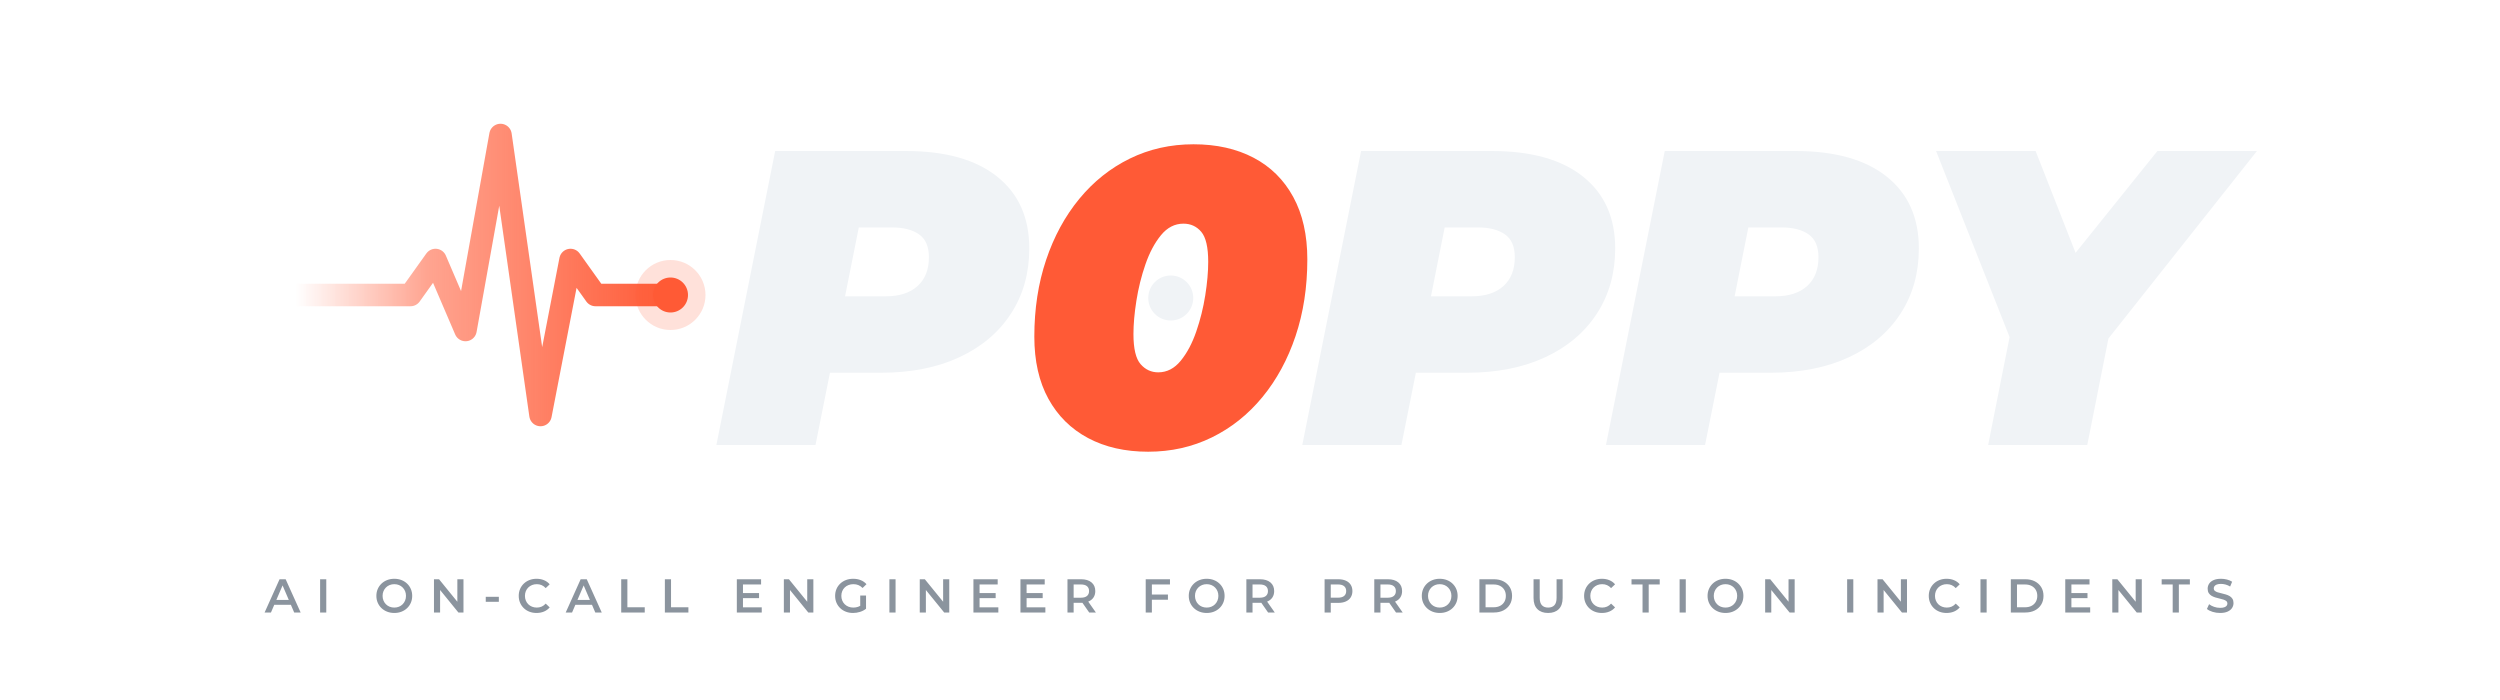
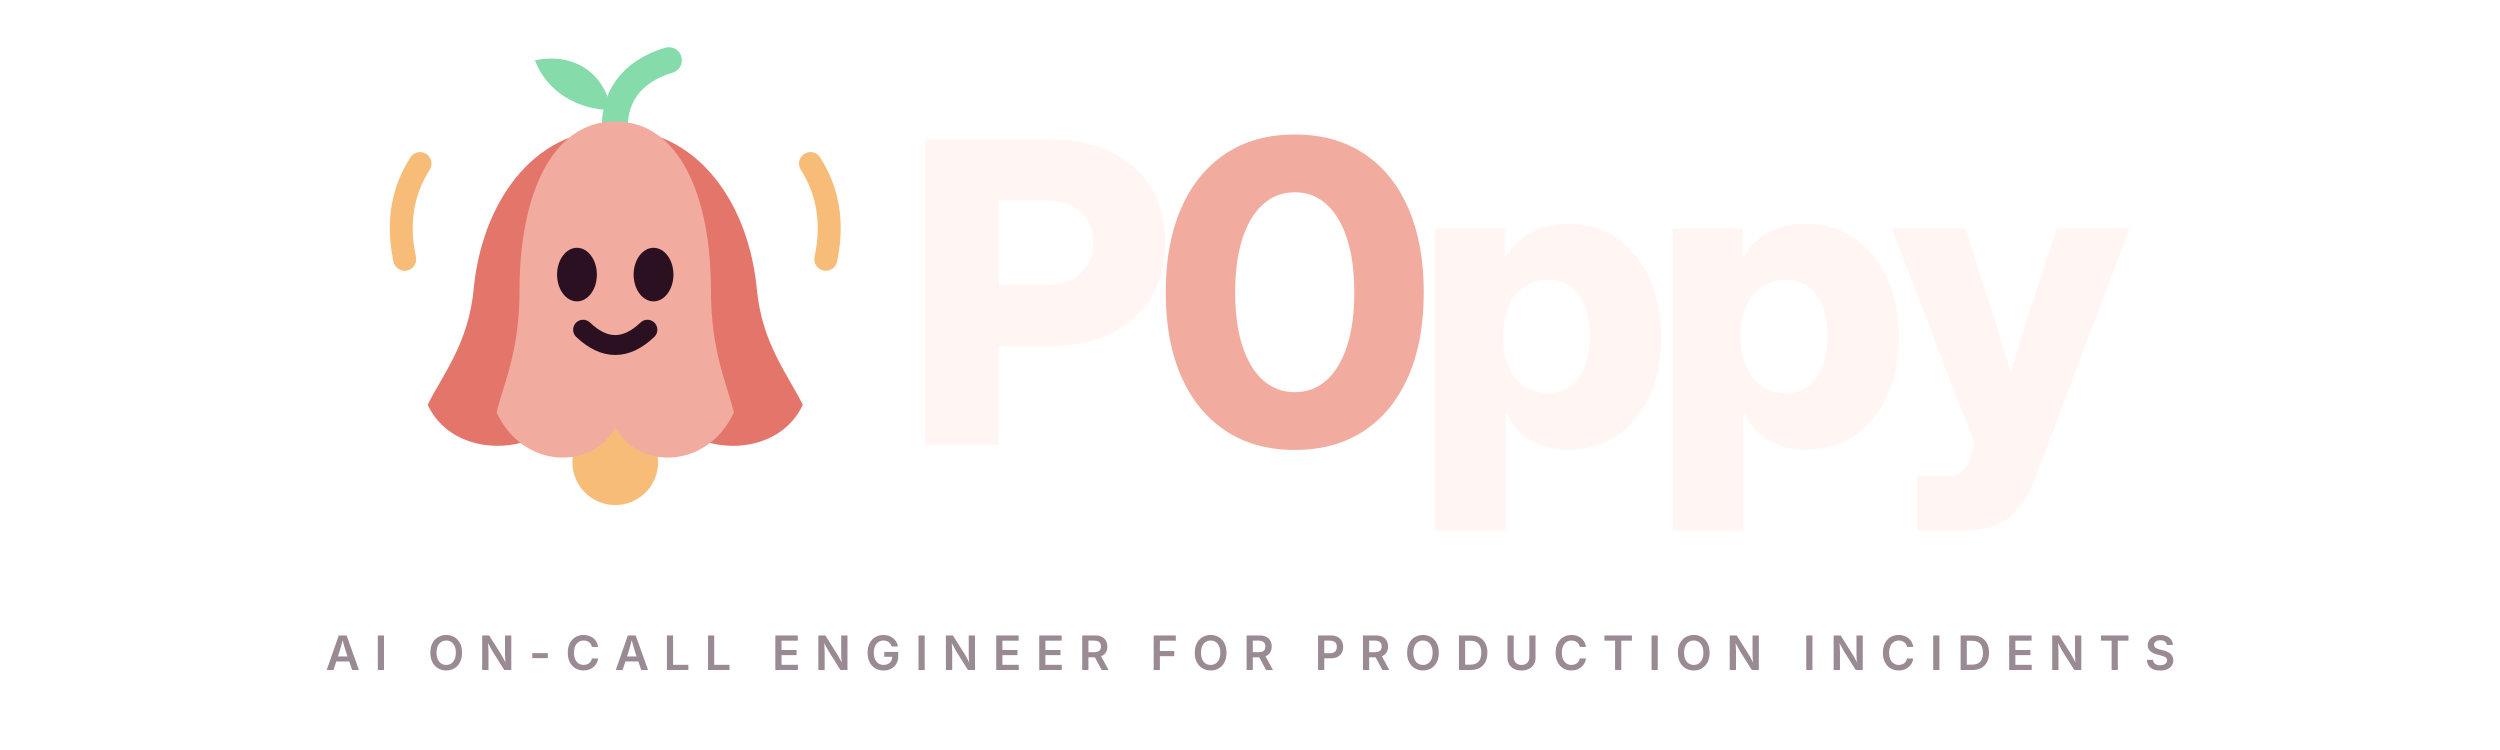
- <svg xmlns="http://www.w3.org/2000/svg" viewBox="0 0 1000 280" width="1000" height="280" role="img" aria-label="P0ppy: AI on-call engineer for production incidents">
-   <defs>
-     <linearGradient id="fade" x1="0" x2="1" y1="0" y2="0">
-       <stop offset="0" stop-color="#FF5A36" stop-opacity="0" />
-       <stop offset="0.35" stop-color="#FF5A36" stop-opacity="0.55" />
-       <stop offset="1" stop-color="#FF5A36" stop-opacity="1" />
-     </linearGradient>
-   </defs>
-   <path d="M118.2 118 h46 l10 -14 l12 28 l14 -78 l16 112 l12 -62 l10 14 h30" fill="none" stroke="url(#fade)" stroke-width="9" stroke-linecap="round" stroke-linejoin="round" />
-   <circle cx="268.2" cy="118" r="7" fill="#FF5A36" />
-   <circle cx="268.2" cy="118" r="14" fill="#FF5A36" fill-opacity="0.18" />
+ <svg xmlns="http://www.w3.org/2000/svg" viewBox="0 0 1000 300" width="1000" height="300" role="img" aria-label="P0ppy: AI on-call engineer for production incidents">
+   <g transform="translate(148.1 14.9) scale(3.0625)">
+     <path d="M32 13C31.5 8 34 4.5 39 3" fill="none" stroke="#86dbab" stroke-width="3.4" stroke-linecap="round" />
+     <path d="M31.5 9.5C27 9.5 23 7 21.5 3C26.5 2 30.5 4.5 31.5 9.5Z" fill="#86dbab" />
+     <circle cx="32" cy="55.5" r="5.6" fill="#f7bd78" />
+     <path d="M32 12C21 12 14.5 22 13.5 33C12.8 40 9.5 44 7.5 48C10.5 54.5 20 55 25 50H39C44 55 53.5 54.5 56.5 48C54.5 44 51.2 40 50.5 33C49.5 22 43 12 32 12Z" fill="#e4756b" />
+     <path d="M32 11C23.5 11 19.5 21 19.5 33C19.5 41 17.5 45 16.5 49C20 56.5 29 56.5 32 51C35 56.5 44 56.5 47.5 49C46.5 45 44.5 41 44.5 33C44.5 21 40.5 11 32 11Z" fill="#f2ab9f" />
+     <ellipse cx="27" cy="31" rx="2.6" ry="3.5" fill="#2b1022" />
+     <ellipse cx="37" cy="31" rx="2.6" ry="3.5" fill="#2b1022" />
+     <path d="M27.8 38.2q4.2 4 8.4 0" fill="none" stroke="#2b1022" stroke-width="2.6" stroke-linecap="round" />
+     <path d="M6.5 16.5Q3 22 4.5 29" fill="none" stroke="#f7bd78" stroke-width="3" stroke-linecap="round" />
+     <path d="M57.5 16.5Q61 22 59.5 29" fill="none" stroke="#f7bd78" stroke-width="3" stroke-linecap="round" />
+   </g>
  <g>
-     <path fill="#F0F3F6" d="M286.556 178.0 310.076 60.4H362.324Q386.012 60.4 398.864 70.648Q411.716 80.896 411.716 99.376Q411.716 114.16 404.408 125.416Q397.1 136.672 383.744 142.888Q370.388 149.104 352.244 149.104H314.276L335.444 131.8L326.204 178.0ZM334.436 136.504 320.492 118.528H354.26Q362.492 118.528 367.028 114.412Q371.564 110.296 371.564 102.904Q371.564 96.52 367.616 93.748Q363.668 90.976 356.78 90.976H326.036L347.204 72.496Z" />
-     <path fill="#FF5A36" d="M459.26 180.688Q445.484 180.688 435.236 175.228Q424.988 169.768 419.36 159.52Q413.732 149.272 413.732 134.656Q413.732 118.024 418.436 103.996Q423.14 89.968 431.708 79.552Q440.276 69.136 451.952 63.424Q463.628 57.712 477.404 57.712Q491.18 57.712 501.428 63.088Q511.676 68.464 517.304 78.796Q522.932 89.128 522.932 103.744Q522.932 120.376 518.228 134.404Q513.524 148.432 504.956 158.848Q496.388 169.264 484.712 174.976Q473.036 180.688 459.26 180.688ZM463.292 148.936Q468.5 148.936 472.28 144.316Q476.06 139.696 478.496 132.64Q480.932 125.584 482.108 118.108Q483.284 110.632 483.284 104.752Q483.284 96.016 480.512 92.74Q477.74 89.464 473.372 89.464Q468.164 89.464 464.384 94.084Q460.604 98.704 458.168 105.76Q455.732 112.816 454.556 120.292Q453.38 127.768 453.38 133.648Q453.38 142.384 456.236 145.66Q459.092 148.936 463.292 148.936Z" />
-     <path fill="#F0F3F6" d="M520.916 178.0 544.436 60.4H596.684Q620.372 60.4 633.224 70.648Q646.076 80.896 646.076 99.376Q646.076 114.16 638.768 125.416Q631.46 136.672 618.104 142.888Q604.748 149.104 586.604 149.104H548.636L569.804 131.8L560.564 178.0ZM568.796 136.504 554.852 118.528H588.62Q596.852 118.528 601.388 114.412Q605.924 110.296 605.924 102.904Q605.924 96.52 601.976 93.748Q598.028 90.976 591.14 90.976H560.396L581.564 72.496Z" />
-     <path fill="#F0F3F6" d="M642.38 178.0 665.9 60.4H718.148Q741.836 60.4 754.688 70.648Q767.54 80.896 767.54 99.376Q767.54 114.16 760.232 125.416Q752.924 136.672 739.568 142.888Q726.212 149.104 708.068 149.104H670.1L691.268 131.8L682.028 178.0ZM690.26 136.504 676.316 118.528H710.084Q718.316 118.528 722.852 114.412Q727.388 110.296 727.388 102.904Q727.388 96.52 723.44 93.748Q719.492 90.976 712.604 90.976H681.86L703.028 72.496Z" />
-     <path fill="#F0F3F6" d="M795.26 178.0 805.508 126.424 809.876 150.112 774.428 60.4H814.244L838.436 122.056H813.404L862.964 60.4H902.78L831.716 150.112L845.156 126.424L834.908 178.0Z" />
+     <path fill="#FFF6F4" d="M370.095 178.0V55.773H420.072Q434.241 55.773 444.58 60.815Q454.919 65.857 460.525 75.118Q466.131 84.379 466.131 97.091Q466.131 109.74 460.486 119.033Q454.84 128.325 444.462 133.377Q434.083 138.428 419.915 138.428H386.768V113.957H418.021Q423.997 113.957 428.3 111.886Q432.603 109.816 434.959 106.023Q437.315 102.229 437.315 97.091Q437.315 91.871 434.959 88.128Q432.603 84.386 428.3 82.316Q423.997 80.245 418.021 80.245H399.574V178.0Z" />
+     <path fill="#F2AB9F" d="M517.885 179.969Q501.802 179.969 490.234 172.31Q478.665 164.652 472.472 150.543Q466.279 136.433 466.279 116.938Q466.279 97.422 472.47 83.283Q478.661 69.143 490.222 61.474Q501.783 53.805 517.884 53.805Q534.047 53.805 545.593 61.463Q557.14 69.122 563.324 83.272Q569.507 97.422 569.507 116.976Q569.507 136.448 563.324 150.581Q557.14 164.714 545.593 172.341Q534.047 179.969 517.885 179.969ZM517.9 156.869Q525.312 156.869 530.645 152.055Q535.979 147.241 538.85 138.298Q541.721 129.355 541.721 116.961Q541.721 104.5 538.85 95.547Q535.979 86.594 530.633 81.75Q525.287 76.905 517.912 76.905Q510.536 76.905 505.172 81.75Q499.807 86.594 496.936 95.547Q494.065 104.5 494.065 116.961Q494.065 129.355 496.936 138.298Q499.807 147.241 505.178 152.055Q510.55 156.869 517.9 156.869Z" />
+     <path fill="#FFF6F4" d="M574.022 212.289V91.375H601.978V102.676H602.329Q604.931 98.272 608.605 95.354Q612.278 92.435 616.998 90.96Q621.718 89.485 627.296 89.485Q638.305 89.485 646.661 95.207Q655.016 100.93 659.755 111.092Q664.493 121.254 664.493 134.563Q664.493 148.226 659.848 158.419Q655.203 168.612 646.817 174.251Q638.43 179.89 627.047 179.89Q621.344 179.89 616.652 178.197Q611.96 176.504 608.4 173.223Q604.84 169.941 602.595 165.124H602.306V212.289ZM619.116 157.302Q624.356 157.302 628.103 154.577Q631.851 151.852 633.885 146.753Q635.919 141.654 635.919 134.563Q635.919 127.452 633.885 122.416Q631.851 117.379 628.103 114.654Q624.356 111.929 619.116 111.929Q613.82 111.929 609.753 114.733Q605.686 117.536 603.422 122.593Q601.158 127.649 601.158 134.563Q601.158 141.457 603.422 146.575Q605.686 151.694 609.753 154.498Q613.82 157.302 619.116 157.302Z" />
+     <path fill="#FFF6F4" d="M669.083 212.289V91.375H697.039V102.676H697.39Q699.993 98.272 703.666 95.354Q707.339 92.435 712.059 90.96Q716.779 89.485 722.357 89.485Q733.366 89.485 741.722 95.207Q750.077 100.93 754.816 111.092Q759.554 121.254 759.554 134.563Q759.554 148.226 754.909 158.419Q750.265 168.612 741.878 174.251Q733.491 179.89 722.108 179.89Q716.405 179.89 711.713 178.197Q707.021 176.504 703.461 173.223Q699.901 169.941 697.656 165.124H697.368V212.289ZM714.177 157.302Q719.417 157.302 723.165 154.577Q726.912 151.852 728.946 146.753Q730.98 141.654 730.98 134.563Q730.98 127.452 728.946 122.416Q726.912 117.379 723.165 114.654Q719.417 111.929 714.177 111.929Q708.881 111.929 704.814 114.733Q700.747 117.536 698.483 122.593Q696.219 127.649 696.219 134.563Q696.219 141.457 698.483 146.575Q700.747 151.694 704.814 154.498Q708.881 157.302 714.177 157.302Z" />
+     <path fill="#FFF6F4" d="M766.858 212.289V190.383H778.88Q781.837 190.383 783.554 189.556Q785.272 188.73 786.371 186.838Q787.471 184.946 788.491 181.773L789.945 177.823L756.643 91.375H786.201L798.981 131.275Q801.547 139.442 803.856 147.703Q806.164 155.963 808.402 164.192H800.346Q802.459 155.963 804.746 147.671Q807.033 139.38 809.642 131.275L822.655 91.375H851.905L814.511 190.213Q811.591 198.032 807.69 202.903Q803.788 207.774 798.446 210.032Q793.105 212.289 785.863 212.289Q781.236 212.289 776.36 212.289Q771.484 212.289 766.858 212.289Z" />
  </g>
-   <circle cx="468.3" cy="119.2" r="9" fill="#F0F3F6" />
-   <path fill="#8B949E" d="M105.844 245.0 111.823 231.7H114.262L120.258 245.0H117.674L112.536 233.017H113.523L108.385 245.0ZM108.607 241.921 109.267 239.981H116.444L117.121 241.921Z M128.045 245.0V231.7H130.511V245.0Z M157.727 245.188Q156.181 245.188 154.866 244.675Q153.551 244.162 152.585 243.238Q151.62 242.314 151.084 241.07Q150.548 239.826 150.548 238.349Q150.548 236.872 151.084 235.629Q151.62 234.387 152.587 233.46Q153.555 232.533 154.864 232.022Q156.173 231.512 157.722 231.512Q159.274 231.512 160.577 232.019Q161.88 232.527 162.844 233.449Q163.809 234.37 164.344 235.618Q164.88 236.866 164.88 238.35Q164.88 239.835 164.344 241.083Q163.809 242.331 162.844 243.252Q161.88 244.173 160.577 244.681Q159.274 245.188 157.727 245.188ZM157.722 243.032Q158.73 243.032 159.579 242.685Q160.427 242.339 161.058 241.707Q161.689 241.075 162.041 240.221Q162.393 239.367 162.393 238.345Q162.393 237.323 162.043 236.475Q161.692 235.627 161.061 234.995Q160.43 234.362 159.58 234.015Q158.73 233.668 157.722 233.668Q156.715 233.668 155.861 234.016Q155.008 234.363 154.373 234.997Q153.739 235.631 153.387 236.479Q153.035 237.328 153.035 238.345Q153.035 239.361 153.386 240.215Q153.737 241.069 154.37 241.706Q155.003 242.344 155.859 242.688Q156.715 243.032 157.722 243.032Z M173.588 245.0V231.7H175.62L183.956 241.945H182.94V231.7H185.391V245.0H183.36L175.024 234.755H176.039V245.0Z M194.301 240.71V238.721H199.538V240.71Z M214.603 245.188Q213.074 245.188 211.773 244.685Q210.472 244.181 209.516 243.258Q208.56 242.336 208.026 241.088Q207.491 239.839 207.491 238.35Q207.491 236.861 208.026 235.612Q208.56 234.364 209.525 233.442Q210.489 232.519 211.79 232.015Q213.09 231.512 214.62 231.512Q216.246 231.512 217.599 232.072Q218.953 232.632 219.875 233.725L218.284 235.243Q217.563 234.452 216.669 234.06Q215.774 233.668 214.732 233.668Q213.698 233.668 212.831 234.012Q211.963 234.356 211.323 234.983Q210.683 235.611 210.331 236.468Q209.978 237.325 209.978 238.35Q209.978 239.375 210.331 240.232Q210.683 241.089 211.323 241.717Q211.963 242.344 212.831 242.688Q213.698 243.032 214.732 243.032Q215.774 243.032 216.669 242.64Q217.563 242.248 218.284 241.44L219.875 242.958Q218.953 244.049 217.599 244.619Q216.246 245.188 214.603 245.188Z M226.285 245.0 232.264 231.7H234.703L240.699 245.0H238.115L232.977 233.017H233.964L228.826 245.0ZM229.048 241.921 229.708 239.981H236.885L237.562 241.921Z M248.486 245.0V231.7H250.952V242.913H257.899V245.0Z M265.947 245.0V231.7H268.413V242.913H275.36V245.0Z M294.732 245.0V231.7H304.435V233.775H297.188V242.925H304.699V245.0ZM297 239.258V237.236H303.623V239.258Z M313.542 245.0V231.7H315.574L323.91 241.945H322.894V231.7H325.345V245.0H323.314L314.978 234.755H315.993V245.0Z M341.215 245.188Q339.666 245.188 338.357 244.685Q337.048 244.181 336.084 243.258Q335.119 242.336 334.585 241.088Q334.05 239.839 334.05 238.35Q334.05 236.861 334.585 235.612Q335.119 234.364 336.093 233.442Q337.067 232.519 338.378 232.015Q339.69 231.512 341.26 231.512Q342.938 231.512 344.296 232.061Q345.655 232.61 346.595 233.68L345.033 235.198Q344.257 234.409 343.352 234.039Q342.447 233.668 341.372 233.668Q340.317 233.668 339.429 234.012Q338.541 234.356 337.891 234.983Q337.242 235.611 336.89 236.467Q336.537 237.323 336.537 238.35Q336.537 239.356 336.89 240.213Q337.242 241.07 337.891 241.706Q338.541 242.341 339.418 242.687Q340.295 243.032 341.348 243.032Q342.34 243.032 343.26 242.717Q344.181 242.403 345.014 241.66L346.414 243.497Q345.38 244.331 344.004 244.759Q342.628 245.188 341.215 245.188ZM346.414 243.497 344.091 243.175V238.204H346.414Z M355.76 245.0V231.7H358.226V245.0Z M367.901 245.0V231.7H369.933L378.269 241.945H377.253V231.7H379.704V245.0H377.673L369.337 234.755H370.352V245.0Z M389.371 245.0V231.7H399.074V233.775H391.827V242.925H399.338V245.0ZM391.639 239.258V237.236H398.262V239.258Z M408.181 245.0V231.7H417.884V233.775H410.637V242.925H418.148V245.0ZM410.449 239.258V237.236H417.072V239.258Z M426.991 245.0V231.7H432.427Q435.089 231.7 436.602 232.958Q438.115 234.216 438.115 236.435Q438.115 237.891 437.432 238.945Q436.749 239.998 435.482 240.562Q434.214 241.127 432.451 241.127H428.355L429.457 240.012V245.0ZM435.68 245.0 432.313 240.172H434.962L438.351 245.0ZM429.457 240.274 428.355 239.085H432.348Q433.974 239.085 434.801 238.385Q435.628 237.686 435.628 236.435Q435.628 235.167 434.801 234.476Q433.974 233.785 432.348 233.785H428.355L429.457 232.579Z M458.284 245.0V231.7H467.987V233.775H460.75V245.0ZM460.545 239.9V237.825H467.175V239.9Z M482.684 245.188Q481.138 245.188 479.823 244.675Q478.508 244.162 477.542 243.238Q476.577 242.314 476.041 241.07Q475.505 239.826 475.505 238.349Q475.505 236.872 476.041 235.629Q476.577 234.387 477.544 233.46Q478.512 232.533 479.821 232.022Q481.13 231.512 482.679 231.512Q484.231 231.512 485.534 232.019Q486.837 232.527 487.801 233.449Q488.766 234.37 489.301 235.618Q489.837 236.866 489.837 238.35Q489.837 239.835 489.301 241.083Q488.766 242.331 487.801 243.252Q486.837 244.173 485.534 244.681Q484.231 245.188 482.684 245.188ZM482.679 243.032Q483.687 243.032 484.536 242.685Q485.384 242.339 486.015 241.707Q486.646 241.075 486.998 240.221Q487.35 239.367 487.35 238.345Q487.35 237.323 487 236.475Q486.649 235.627 486.018 234.995Q485.387 234.362 484.537 234.015Q483.687 233.668 482.679 233.668Q481.672 233.668 480.818 234.016Q479.965 234.363 479.33 234.997Q478.696 235.631 478.344 236.479Q477.992 237.328 477.992 238.345Q477.992 239.361 478.343 240.215Q478.694 241.069 479.327 241.706Q479.96 242.344 480.816 242.688Q481.672 243.032 482.679 243.032Z M498.545 245.0V231.7H503.981Q506.643 231.7 508.156 232.958Q509.669 234.216 509.669 236.435Q509.669 237.891 508.986 238.945Q508.303 239.998 507.036 240.562Q505.768 241.127 504.005 241.127H499.909L501.011 240.012V245.0ZM507.234 245.0 503.867 240.172H506.516L509.905 245.0ZM501.011 240.274 499.909 239.085H503.902Q505.528 239.085 506.355 238.385Q507.182 237.686 507.182 236.435Q507.182 235.167 506.355 234.476Q505.528 233.785 503.902 233.785H499.909L501.011 232.579Z M529.838 245.0V231.7H535.298Q537.061 231.7 538.329 232.267Q539.596 232.833 540.279 233.898Q540.962 234.962 540.962 236.435Q540.962 237.891 540.279 238.954Q539.596 240.017 538.329 240.585Q537.061 241.153 535.298 241.153H531.202L532.304 240.012V245.0ZM532.304 240.274 531.202 239.068H535.195Q536.821 239.068 537.648 238.377Q538.475 237.686 538.475 236.435Q538.475 235.167 537.648 234.476Q536.821 233.785 535.195 233.785H531.202L532.304 232.579Z M549.712 245.0V231.7H555.148Q557.81 231.7 559.323 232.958Q560.836 234.216 560.836 236.435Q560.836 237.891 560.153 238.945Q559.47 239.998 558.203 240.562Q556.935 241.127 555.172 241.127H551.076L552.178 240.012V245.0ZM558.401 245.0 555.034 240.172H557.683L561.072 245.0ZM552.178 240.274 551.076 239.085H555.069Q556.695 239.085 557.522 238.385Q558.349 237.686 558.349 236.435Q558.349 235.167 557.522 234.476Q556.695 233.785 555.069 233.785H551.076L552.178 232.579Z M575.898 245.188Q574.352 245.188 573.037 244.675Q571.722 244.162 570.756 243.238Q569.791 242.314 569.255 241.07Q568.719 239.826 568.719 238.349Q568.719 236.872 569.255 235.629Q569.791 234.387 570.758 233.46Q571.726 232.533 573.035 232.022Q574.344 231.512 575.893 231.512Q577.445 231.512 578.748 232.019Q580.051 232.527 581.015 233.449Q581.98 234.37 582.515 235.618Q583.051 236.866 583.051 238.35Q583.051 239.835 582.515 241.083Q581.98 242.331 581.015 243.252Q580.051 244.173 578.748 244.681Q577.445 245.188 575.898 245.188ZM575.893 243.032Q576.901 243.032 577.75 242.685Q578.598 242.339 579.229 241.707Q579.86 241.075 580.212 240.221Q580.564 239.367 580.564 238.345Q580.564 237.323 580.214 236.475Q579.863 235.627 579.232 234.995Q578.601 234.362 577.751 234.015Q576.901 233.668 575.893 233.668Q574.886 233.668 574.032 234.016Q573.179 234.363 572.544 234.997Q571.91 235.631 571.558 236.479Q571.206 237.328 571.206 238.345Q571.206 239.361 571.557 240.215Q571.908 241.069 572.541 241.706Q573.174 242.344 574.03 242.688Q574.886 243.032 575.893 243.032Z M591.759 245.0V231.7H597.57Q599.727 231.7 601.36 232.532Q602.993 233.365 603.91 234.855Q604.827 236.345 604.827 238.35Q604.827 240.352 603.91 241.844Q602.993 243.335 601.36 244.168Q599.727 245.0 597.57 245.0ZM594.225 242.91H597.446Q598.942 242.91 600.035 242.342Q601.128 241.775 601.734 240.748Q602.34 239.721 602.34 238.35Q602.34 236.96 601.734 235.943Q601.128 234.925 600.035 234.358Q598.942 233.79 597.446 233.79H594.225Z M619.237 245.188Q616.508 245.188 614.964 243.651Q613.419 242.114 613.419 239.197V231.7H615.885V239.114Q615.885 241.163 616.767 242.097Q617.649 243.032 619.258 243.032Q620.87 243.032 621.75 242.097Q622.631 241.163 622.631 239.114V231.7H625.054V239.197Q625.054 242.114 623.509 243.651Q621.965 245.188 619.237 245.188Z M640.754 245.188Q639.225 245.188 637.924 244.685Q636.623 244.181 635.667 243.258Q634.711 242.336 634.177 241.088Q633.642 239.839 633.642 238.35Q633.642 236.861 634.177 235.612Q634.711 234.364 635.676 233.442Q636.64 232.519 637.941 232.015Q639.241 231.512 640.771 231.512Q642.397 231.512 643.75 232.072Q645.104 232.632 646.026 233.725L644.435 235.243Q643.714 234.452 642.82 234.06Q641.925 233.668 640.883 233.668Q639.849 233.668 638.982 234.012Q638.114 234.356 637.474 234.983Q636.834 235.611 636.482 236.468Q636.129 237.325 636.129 238.35Q636.129 239.375 636.482 240.232Q636.834 241.089 637.474 241.717Q638.114 242.344 638.982 242.688Q639.849 243.032 640.883 243.032Q641.925 243.032 642.82 242.64Q643.714 242.248 644.435 241.44L646.026 242.958Q645.104 244.049 643.75 244.619Q642.397 245.188 640.754 245.188Z M657.016 245.0V233.787H652.608V231.7H663.889V233.787H659.482V245.0Z M671.844 245.0V231.7H674.31V245.0Z M690.202 245.188Q688.656 245.188 687.341 244.675Q686.026 244.162 685.06 243.238Q684.095 242.314 683.559 241.07Q683.023 239.826 683.023 238.349Q683.023 236.872 683.559 235.629Q684.095 234.387 685.062 233.46Q686.03 232.533 687.339 232.022Q688.648 231.512 690.197 231.512Q691.749 231.512 693.052 232.019Q694.355 232.527 695.319 233.449Q696.284 234.37 696.819 235.618Q697.355 236.866 697.355 238.35Q697.355 239.835 696.819 241.083Q696.284 242.331 695.319 243.252Q694.355 244.173 693.052 244.681Q691.749 245.188 690.202 245.188ZM690.197 243.032Q691.205 243.032 692.054 242.685Q692.902 242.339 693.533 241.707Q694.164 241.075 694.516 240.221Q694.868 239.367 694.868 238.345Q694.868 237.323 694.518 236.475Q694.167 235.627 693.536 234.995Q692.905 234.362 692.055 234.015Q691.205 233.668 690.197 233.668Q689.19 233.668 688.336 234.016Q687.483 234.363 686.848 234.997Q686.214 235.631 685.862 236.479Q685.51 237.328 685.51 238.345Q685.51 239.361 685.861 240.215Q686.212 241.069 686.845 241.706Q687.478 242.344 688.334 242.688Q689.19 243.032 690.197 243.032Z M706.063 245.0V231.7H708.095L716.431 241.945H715.415V231.7H717.866V245.0H715.835L707.499 234.755H708.514V245.0Z M738.857 245.0V231.7H741.323V245.0Z M750.998 245.0V231.7H753.03L761.366 241.945H760.35V231.7H762.801V245.0H760.77L752.434 234.755H753.449V245.0Z M778.618 245.188Q777.089 245.188 775.788 244.685Q774.487 244.181 773.531 243.258Q772.575 242.336 772.041 241.088Q771.506 239.839 771.506 238.35Q771.506 236.861 772.041 235.612Q772.575 234.364 773.54 233.442Q774.504 232.519 775.805 232.015Q777.105 231.512 778.635 231.512Q780.261 231.512 781.614 232.072Q782.968 232.632 783.89 233.725L782.299 235.243Q781.578 234.452 780.684 234.06Q779.789 233.668 778.747 233.668Q777.713 233.668 776.846 234.012Q775.978 234.356 775.338 234.983Q774.698 235.611 774.346 236.468Q773.993 237.325 773.993 238.35Q773.993 239.375 774.346 240.232Q774.698 241.089 775.338 241.717Q775.978 242.344 776.846 242.688Q777.713 243.032 778.747 243.032Q779.789 243.032 780.684 242.64Q781.578 242.248 782.299 241.44L783.89 242.958Q782.968 244.049 781.614 244.619Q780.261 245.188 778.618 245.188Z M792.19 245.0V231.7H794.656V245.0Z M804.331 245.0V231.7H810.142Q812.299 231.7 813.932 232.532Q815.565 233.365 816.482 234.855Q817.399 236.345 817.399 238.35Q817.399 240.352 816.482 241.844Q815.565 243.335 813.932 244.168Q812.299 245.0 810.142 245.0ZM806.797 242.91H810.018Q811.514 242.91 812.607 242.342Q813.7 241.775 814.306 240.748Q814.912 239.721 814.912 238.35Q814.912 236.96 814.306 235.943Q813.7 234.925 812.607 234.358Q811.514 233.79 810.018 233.79H806.797Z M826.105 245.0V231.7H835.808V233.775H828.561V242.925H836.072V245.0ZM828.373 239.258V237.236H834.996V239.258Z M844.915 245.0V231.7H846.947L855.283 241.945H854.267V231.7H856.718V245.0H854.687L846.351 234.755H847.366V245.0Z M869.075 245.0V233.787H864.667V231.7H875.948V233.787H871.541V245.0Z M888.019 245.188Q886.462 245.188 885.037 244.742Q883.611 244.296 882.77 243.589L883.635 241.677Q884.436 242.311 885.612 242.726Q886.789 243.141 888.024 243.141Q889.067 243.141 889.71 242.915Q890.354 242.689 890.657 242.296Q890.96 241.903 890.96 241.41Q890.96 240.801 890.528 240.435Q890.096 240.069 889.399 239.843Q888.702 239.618 887.857 239.432Q887.012 239.246 886.166 238.988Q885.319 238.73 884.622 238.318Q883.925 237.906 883.493 237.226Q883.061 236.547 883.061 235.483Q883.061 234.397 883.639 233.496Q884.217 232.595 885.404 232.054Q886.591 231.512 888.412 231.512Q889.612 231.512 890.79 231.813Q891.969 232.115 892.849 232.687L892.062 234.613Q891.173 234.069 890.227 233.814Q889.281 233.559 888.39 233.559Q887.38 233.559 886.735 233.805Q886.091 234.051 885.797 234.456Q885.503 234.862 885.503 235.371Q885.503 235.977 885.935 236.342Q886.367 236.707 887.064 236.923Q887.761 237.139 888.607 237.332Q889.454 237.525 890.299 237.775Q891.144 238.024 891.841 238.428Q892.538 238.832 892.97 239.51Q893.402 240.189 893.402 241.234Q893.402 242.301 892.816 243.201Q892.23 244.102 891.036 244.645Q889.842 245.188 888.019 245.188Z" />
+   <path fill="#9A8A93" d="M130.672 268.0 135.498 254.177H138.648L143.575 268.0H140.858L138.403 260.821Q138.044 259.706 137.652 258.302Q137.26 256.899 136.786 255.103H137.307Q136.846 256.911 136.468 258.326Q136.09 259.742 135.755 260.821L133.381 268.0ZM133.483 264.575V262.581H140.764V264.575Z M153.6 254.177V268.0H151.123V254.177Z M178.488 268.186Q176.675 268.186 175.238 267.342Q173.801 266.499 172.97 264.912Q172.139 263.324 172.139 261.098Q172.139 258.859 172.97 257.269Q173.801 255.68 175.238 254.836Q176.675 253.991 178.488 253.991Q180.3 253.991 181.732 254.836Q183.164 255.68 183.994 257.269Q184.824 258.859 184.824 261.098Q184.824 263.327 183.994 264.915Q183.164 266.503 181.732 267.344Q180.3 268.186 178.488 268.186ZM178.488 265.965Q179.615 265.965 180.482 265.406Q181.349 264.846 181.843 263.758Q182.337 262.67 182.337 261.098Q182.337 259.51 181.843 258.42Q181.349 257.331 180.482 256.771Q179.615 256.212 178.488 256.212Q177.358 256.212 176.488 256.774Q175.618 257.337 175.122 258.426Q174.627 259.516 174.627 261.098Q174.627 262.67 175.122 263.755Q175.618 264.84 176.488 265.403Q177.358 265.965 178.488 265.965Z M192.873 268.0V254.177H195.672L200.456 261.789Q200.752 262.263 201.088 262.861Q201.423 263.459 201.783 264.198Q202.143 264.937 202.498 265.837H202.221Q202.151 265.056 202.102 264.234Q202.053 263.413 202.028 262.675Q202.002 261.937 202.002 261.427V254.177H204.519V268.0H201.708L197.396 261.148Q196.989 260.487 196.625 259.847Q196.26 259.207 195.843 258.399Q195.426 257.591 194.834 256.449H195.182Q195.239 257.458 195.287 258.364Q195.336 259.269 195.366 259.982Q195.396 260.695 195.396 261.136V268.0Z M219.136 261.246V263.24H212.922V261.246Z M233.432 268.186Q231.616 268.186 230.186 267.342Q228.756 266.499 227.932 264.912Q227.109 263.324 227.109 261.098Q227.109 258.859 227.937 257.269Q228.766 255.68 230.198 254.836Q231.63 253.991 233.432 253.991Q234.567 253.991 235.556 254.312Q236.545 254.634 237.317 255.251Q238.09 255.869 238.591 256.757Q239.092 257.645 239.258 258.778H236.76Q236.645 258.161 236.352 257.686Q236.058 257.212 235.622 256.881Q235.185 256.55 234.639 256.381Q234.092 256.212 233.472 256.212Q232.339 256.212 231.462 256.781Q230.585 257.35 230.091 258.44Q229.597 259.529 229.597 261.098Q229.597 262.68 230.097 263.768Q230.598 264.856 231.471 265.411Q232.345 265.965 233.465 265.965Q234.086 265.965 234.63 265.793Q235.175 265.621 235.615 265.293Q236.055 264.965 236.352 264.488Q236.649 264.01 236.767 263.398H239.265Q239.128 264.393 238.659 265.258Q238.189 266.123 237.432 266.783Q236.675 267.444 235.665 267.815Q234.656 268.186 233.432 268.186Z M246.313 268.0 251.138 254.177H254.288L259.215 268.0H256.498L254.044 260.821Q253.684 259.706 253.292 258.302Q252.9 256.899 252.426 255.103H252.947Q252.487 256.911 252.108 258.326Q251.73 259.742 251.396 260.821L249.022 268.0ZM249.123 264.575V262.581H256.404V264.575Z M266.763 268.0V254.177H269.24V265.914H275.348V268.0Z M283.206 268.0V254.177H285.684V265.914H291.791V268.0Z M310.136 268.0V254.177H319.115V256.263H312.614V259.99H318.637V262.05H312.614V265.914H319.155V268.0Z M327.34 268.0V254.177H330.14L334.924 261.789Q335.22 262.263 335.555 262.861Q335.891 263.459 336.25 264.198Q336.61 264.937 336.966 265.837H336.689Q336.619 265.056 336.57 264.234Q336.521 263.413 336.495 262.675Q336.469 261.937 336.469 261.427V254.177H338.987V268.0H336.175L331.864 261.148Q331.457 260.487 331.092 259.847Q330.728 259.207 330.311 258.399Q329.894 257.591 329.302 256.449H329.65Q329.706 257.458 329.755 258.364Q329.804 259.269 329.834 259.982Q329.864 260.695 329.864 261.136V268.0Z M353.434 268.186Q351.527 268.186 350.087 267.324Q348.647 266.463 347.841 264.874Q347.035 263.285 347.035 261.104Q347.035 258.876 347.863 257.284Q348.691 255.693 350.121 254.842Q351.55 253.991 353.356 253.991Q354.497 253.991 355.485 254.324Q356.473 254.657 357.247 255.274Q358.022 255.89 358.519 256.734Q359.015 257.577 359.174 258.593H356.647Q356.481 258.038 356.187 257.6Q355.893 257.161 355.479 256.849Q355.065 256.537 354.542 256.375Q354.018 256.212 353.388 256.212Q352.273 256.212 351.398 256.775Q350.522 257.337 350.022 258.425Q349.523 259.513 349.523 261.084Q349.523 262.65 350.02 263.738Q350.518 264.827 351.4 265.396Q352.283 265.965 353.447 265.965Q354.502 265.965 355.278 265.557Q356.053 265.149 356.473 264.399Q356.892 263.649 356.892 262.63L357.465 262.722H353.699V260.774H359.299V262.43Q359.299 264.21 358.543 265.5Q357.787 266.79 356.464 267.488Q355.142 268.186 353.434 268.186Z M369.875 254.177V268.0H367.398V254.177Z M378.358 268.0V254.177H381.158L385.942 261.789Q386.238 262.263 386.573 262.861Q386.909 263.459 387.268 264.198Q387.628 264.937 387.984 265.837H387.707Q387.637 265.056 387.588 264.234Q387.539 263.413 387.513 262.675Q387.487 261.937 387.487 261.427V254.177H390.005V268.0H387.193L382.882 261.148Q382.475 260.487 382.11 259.847Q381.746 259.207 381.329 258.399Q380.912 257.591 380.32 256.449H380.668Q380.724 257.458 380.773 258.364Q380.822 259.269 380.852 259.982Q380.882 260.695 380.882 261.136V268.0Z M398.485 268.0V254.177H407.463V256.263H400.962V259.99H406.985V262.05H400.962V265.914H407.503V268.0Z M415.688 268.0V254.177H424.667V256.263H418.166V259.99H424.189V262.05H418.166V265.914H424.707V268.0Z M432.892 268.0V254.177H438.065Q439.652 254.177 440.736 254.732Q441.82 255.287 442.375 256.284Q442.931 257.281 442.931 258.598Q442.931 259.922 442.37 260.895Q441.81 261.868 440.717 262.396Q439.625 262.925 438.024 262.925H434.337V260.873H437.697Q438.638 260.873 439.232 260.608Q439.827 260.343 440.113 259.836Q440.4 259.328 440.4 258.598Q440.4 257.856 440.113 257.333Q439.827 256.811 439.23 256.531Q438.632 256.25 437.685 256.25H435.37V268.0ZM440.667 268.0 437.314 261.731H440.02L443.443 268.0Z M461.474 268.0V254.177H470.324V256.263H463.951V260.413H469.706V262.473H463.951V268.0Z M484.261 268.186Q482.449 268.186 481.012 267.342Q479.575 266.499 478.744 264.912Q477.913 263.324 477.913 261.098Q477.913 258.859 478.744 257.269Q479.575 255.68 481.012 254.836Q482.449 253.991 484.261 253.991Q486.073 253.991 487.506 254.836Q488.938 255.68 489.768 257.269Q490.598 258.859 490.598 261.098Q490.598 263.327 489.768 264.915Q488.938 266.503 487.506 267.344Q486.073 268.186 484.261 268.186ZM484.261 265.965Q485.388 265.965 486.255 265.406Q487.123 264.846 487.616 263.758Q488.11 262.67 488.11 261.098Q488.11 259.51 487.616 258.42Q487.123 257.331 486.255 256.771Q485.388 256.212 484.261 256.212Q483.132 256.212 482.262 256.774Q481.392 257.337 480.896 258.426Q480.4 259.516 480.4 261.098Q480.4 262.67 480.896 263.755Q481.392 264.84 482.262 265.403Q483.132 265.965 484.261 265.965Z M498.646 268.0V254.177H503.819Q505.406 254.177 506.49 254.732Q507.574 255.287 508.13 256.284Q508.685 257.281 508.685 258.598Q508.685 259.922 508.125 260.895Q507.564 261.868 506.471 262.396Q505.379 262.925 503.778 262.925H500.091V260.873H503.451Q504.392 260.873 504.987 260.608Q505.581 260.343 505.868 259.836Q506.154 259.328 506.154 258.598Q506.154 257.856 505.868 257.333Q505.581 256.811 504.984 256.531Q504.386 256.25 503.439 256.25H501.124V268.0ZM506.421 268.0 503.068 261.731H505.774L509.197 268.0Z M527.228 268.0V254.177H532.4Q533.988 254.177 535.072 254.773Q536.155 255.368 536.711 256.401Q537.267 257.434 537.267 258.755Q537.267 260.079 536.706 261.109Q536.145 262.139 535.053 262.731Q533.96 263.323 532.36 263.323H528.934V261.283H532.032Q532.973 261.283 533.571 260.958Q534.169 260.632 534.452 260.06Q534.735 259.487 534.735 258.755Q534.735 258.015 534.452 257.45Q534.169 256.886 533.568 256.568Q532.967 256.25 532.02 256.25H529.705V268.0Z M545.183 268.0V254.177H550.356Q551.943 254.177 553.027 254.732Q554.111 255.287 554.667 256.284Q555.222 257.281 555.222 258.598Q555.222 259.922 554.662 260.895Q554.101 261.868 553.008 262.396Q551.916 262.925 550.315 262.925H546.628V260.873H549.988Q550.929 260.873 551.524 260.608Q552.118 260.343 552.405 259.836Q552.691 259.328 552.691 258.598Q552.691 257.856 552.405 257.333Q552.118 256.811 551.521 256.531Q550.923 256.25 549.976 256.25H547.661V268.0ZM552.958 268.0 549.605 261.731H552.311L555.734 268.0Z M569.195 268.186Q567.383 268.186 565.946 267.342Q564.509 266.499 563.678 264.912Q562.847 263.324 562.847 261.098Q562.847 258.859 563.678 257.269Q564.509 255.68 565.946 254.836Q567.383 253.991 569.195 253.991Q571.007 253.991 572.44 254.836Q573.872 255.68 574.702 257.269Q575.532 258.859 575.532 261.098Q575.532 263.327 574.702 264.915Q573.872 266.503 572.44 267.344Q571.007 268.186 569.195 268.186ZM569.195 265.965Q570.322 265.965 571.19 265.406Q572.057 264.846 572.551 263.758Q573.044 262.67 573.044 261.098Q573.044 259.51 572.551 258.42Q572.057 257.331 571.19 256.771Q570.322 256.212 569.195 256.212Q568.066 256.212 567.196 256.774Q566.326 257.337 565.83 258.426Q565.335 259.516 565.335 261.098Q565.335 262.67 565.83 263.755Q566.326 264.84 567.196 265.403Q568.066 265.965 569.195 265.965Z M588.259 268.0H584.758V265.854H588.134Q589.585 265.854 590.557 265.324Q591.529 264.795 592.016 263.73Q592.503 262.666 592.503 261.074Q592.503 259.49 592.016 258.435Q591.528 257.38 590.573 256.851Q589.619 256.323 588.201 256.323H584.691V254.177H588.351Q590.414 254.177 591.889 255.004Q593.364 255.831 594.158 257.378Q594.952 258.924 594.952 261.074Q594.952 263.232 594.157 264.784Q593.361 266.337 591.863 267.168Q590.364 268.0 588.259 268.0ZM586.058 254.177V268.0H583.581V254.177Z M608.607 268.203Q606.921 268.203 605.658 267.567Q604.394 266.932 603.698 265.804Q603.002 264.676 603.002 263.2V254.177H605.479V262.997Q605.479 263.866 605.865 264.54Q606.25 265.215 606.951 265.602Q607.653 265.989 608.607 265.989Q609.566 265.989 610.266 265.602Q610.965 265.215 611.348 264.54Q611.731 263.866 611.731 262.997V254.177H614.208V263.2Q614.208 264.676 613.51 265.804Q612.812 266.932 611.553 267.567Q610.294 268.203 608.607 268.203Z M628.574 268.186Q626.759 268.186 625.328 267.342Q623.898 266.499 623.075 264.912Q622.251 263.324 622.251 261.098Q622.251 258.859 623.08 257.269Q623.908 255.68 625.34 254.836Q626.772 253.991 628.574 253.991Q629.709 253.991 630.698 254.312Q631.688 254.634 632.46 255.251Q633.232 255.869 633.733 256.757Q634.235 257.645 634.4 258.778H631.903Q631.788 258.161 631.494 257.686Q631.2 257.212 630.764 256.881Q630.328 256.55 629.781 256.381Q629.235 256.212 628.614 256.212Q627.481 256.212 626.605 256.781Q625.728 257.35 625.234 258.44Q624.739 259.529 624.739 261.098Q624.739 262.68 625.24 263.768Q625.74 264.856 626.614 265.411Q627.487 265.965 628.608 265.965Q629.228 265.965 629.773 265.793Q630.318 265.621 630.757 265.293Q631.197 264.965 631.494 264.488Q631.791 264.01 631.91 263.398H634.407Q634.271 264.393 633.801 265.258Q633.332 266.123 632.574 266.783Q631.817 267.444 630.808 267.815Q629.799 268.186 628.574 268.186Z M641.762 256.263V254.177H652.769V256.263H648.51V268.0H646.033V256.263Z M663.103 254.177V268.0H660.625V254.177Z M677.503 268.186Q675.691 268.186 674.254 267.342Q672.817 266.499 671.985 264.912Q671.154 263.324 671.154 261.098Q671.154 258.859 671.985 257.269Q672.817 255.68 674.254 254.836Q675.691 253.991 677.503 253.991Q679.315 253.991 680.747 254.836Q682.18 255.68 683.01 257.269Q683.84 258.859 683.84 261.098Q683.84 263.327 683.01 264.915Q682.18 266.503 680.747 267.344Q679.315 268.186 677.503 268.186ZM677.503 265.965Q678.63 265.965 679.497 265.406Q680.364 264.846 680.858 263.758Q681.352 262.67 681.352 261.098Q681.352 259.51 680.858 258.42Q680.364 257.331 679.497 256.771Q678.63 256.212 677.503 256.212Q676.373 256.212 675.503 256.774Q674.633 257.337 674.138 258.426Q673.642 259.516 673.642 261.098Q673.642 262.67 674.138 263.755Q674.633 264.84 675.503 265.403Q676.373 265.965 677.503 265.965Z M691.888 268.0V254.177H694.687L699.471 261.789Q699.767 262.263 700.103 262.861Q700.438 263.459 700.798 264.198Q701.158 264.937 701.514 265.837H701.237Q701.166 265.056 701.118 264.234Q701.069 263.413 701.043 262.675Q701.017 261.937 701.017 261.427V254.177H703.534V268.0H700.723L696.411 261.148Q696.004 260.487 695.64 259.847Q695.275 259.207 694.858 258.399Q694.441 257.591 693.85 256.449H694.198Q694.254 257.458 694.303 258.364Q694.352 259.269 694.381 259.982Q694.411 260.695 694.411 261.136V268.0Z M724.979 254.177V268.0H722.501V254.177Z M733.462 268.0V254.177H736.261L741.045 261.789Q741.341 262.263 741.676 262.861Q742.012 263.459 742.372 264.198Q742.732 264.937 743.087 265.837H742.81Q742.74 265.056 742.691 264.234Q742.642 263.413 742.616 262.675Q742.591 261.937 742.591 261.427V254.177H745.108V268.0H742.297L737.985 261.148Q737.578 260.487 737.214 259.847Q736.849 259.207 736.432 258.399Q736.015 257.591 735.423 256.449H735.771Q735.828 257.458 735.876 258.364Q735.925 259.269 735.955 259.982Q735.985 260.695 735.985 261.136V268.0Z M759.479 268.186Q757.664 268.186 756.234 267.342Q754.803 266.499 753.98 264.912Q753.157 263.324 753.157 261.098Q753.157 258.859 753.985 257.269Q754.813 255.68 756.245 254.836Q757.677 253.991 759.479 253.991Q760.615 253.991 761.604 254.312Q762.593 254.634 763.365 255.251Q764.137 255.869 764.639 256.757Q765.14 257.645 765.305 258.778H762.808Q762.693 258.161 762.399 257.686Q762.106 257.212 761.669 256.881Q761.233 256.55 760.686 256.381Q760.14 256.212 759.519 256.212Q758.386 256.212 757.51 256.781Q756.633 257.35 756.139 258.44Q755.644 259.529 755.644 261.098Q755.644 262.68 756.145 263.768Q756.646 264.856 757.519 265.411Q758.392 265.965 759.513 265.965Q760.133 265.965 760.678 265.793Q761.223 265.621 761.662 265.293Q762.102 264.965 762.399 264.488Q762.696 264.01 762.815 263.398H765.312Q765.176 264.393 764.706 265.258Q764.237 266.123 763.48 266.783Q762.722 267.444 761.713 267.815Q760.704 268.186 759.479 268.186Z M775.765 254.177V268.0H773.287V254.177Z M788.926 268.0H785.425V265.854H788.801Q790.252 265.854 791.224 265.324Q792.196 264.795 792.683 263.73Q793.17 262.666 793.17 261.074Q793.17 259.49 792.683 258.435Q792.195 257.38 791.24 256.851Q790.286 256.323 788.868 256.323H785.358V254.177H789.018Q791.081 254.177 792.556 255.004Q794.031 255.831 794.825 257.378Q795.619 258.924 795.619 261.074Q795.619 263.232 794.824 264.784Q794.029 266.337 792.53 267.168Q791.032 268.0 788.926 268.0ZM786.725 254.177V268.0H784.248V254.177Z M803.669 268.0V254.177H812.647V256.263H806.146V259.99H812.169V262.05H806.146V265.914H812.687V268.0Z M820.873 268.0V254.177H823.672L828.456 261.789Q828.752 262.263 829.088 262.861Q829.423 263.459 829.783 264.198Q830.143 264.937 830.499 265.837H830.221Q830.151 265.056 830.102 264.234Q830.054 263.413 830.028 262.675Q830.002 261.937 830.002 261.427V254.177H832.519V268.0H829.708L825.396 261.148Q824.989 260.487 824.625 259.847Q824.26 259.207 823.843 258.399Q823.426 257.591 822.834 256.449H823.182Q823.239 257.458 823.288 258.364Q823.336 259.269 823.366 259.982Q823.396 260.695 823.396 261.136V268.0Z M840.379 256.263V254.177H851.386V256.263H847.127V268.0H844.649V256.263Z M864.098 268.214Q862.494 268.214 861.308 267.714Q860.122 267.213 859.457 266.257Q858.792 265.301 858.735 263.934H861.175Q861.236 264.66 861.629 265.141Q862.022 265.621 862.661 265.859Q863.301 266.096 864.078 266.096Q864.895 266.096 865.52 265.847Q866.145 265.598 866.499 265.146Q866.853 264.695 866.853 264.102Q866.853 263.561 866.541 263.209Q866.229 262.856 865.667 262.614Q865.106 262.372 864.353 262.184L862.784 261.775Q861.057 261.331 860.084 260.428Q859.111 259.525 859.111 258.062Q859.111 256.84 859.772 255.923Q860.433 255.006 861.574 254.499Q862.716 253.991 864.162 253.991Q865.639 253.991 866.749 254.502Q867.859 255.013 868.487 255.91Q869.115 256.807 869.142 257.966H866.742Q866.648 257.075 865.946 256.586Q865.243 256.098 864.126 256.098Q863.349 256.098 862.785 256.333Q862.221 256.568 861.92 256.979Q861.619 257.389 861.619 257.915Q861.619 258.495 861.976 258.866Q862.332 259.236 862.876 259.459Q863.419 259.681 863.973 259.82L865.266 260.151Q866.033 260.332 866.759 260.642Q867.485 260.952 868.065 261.42Q868.646 261.888 868.987 262.553Q869.328 263.218 869.328 264.12Q869.328 265.335 868.708 266.259Q868.089 267.184 866.92 267.699Q865.751 268.214 864.098 268.214Z" />
</svg>
